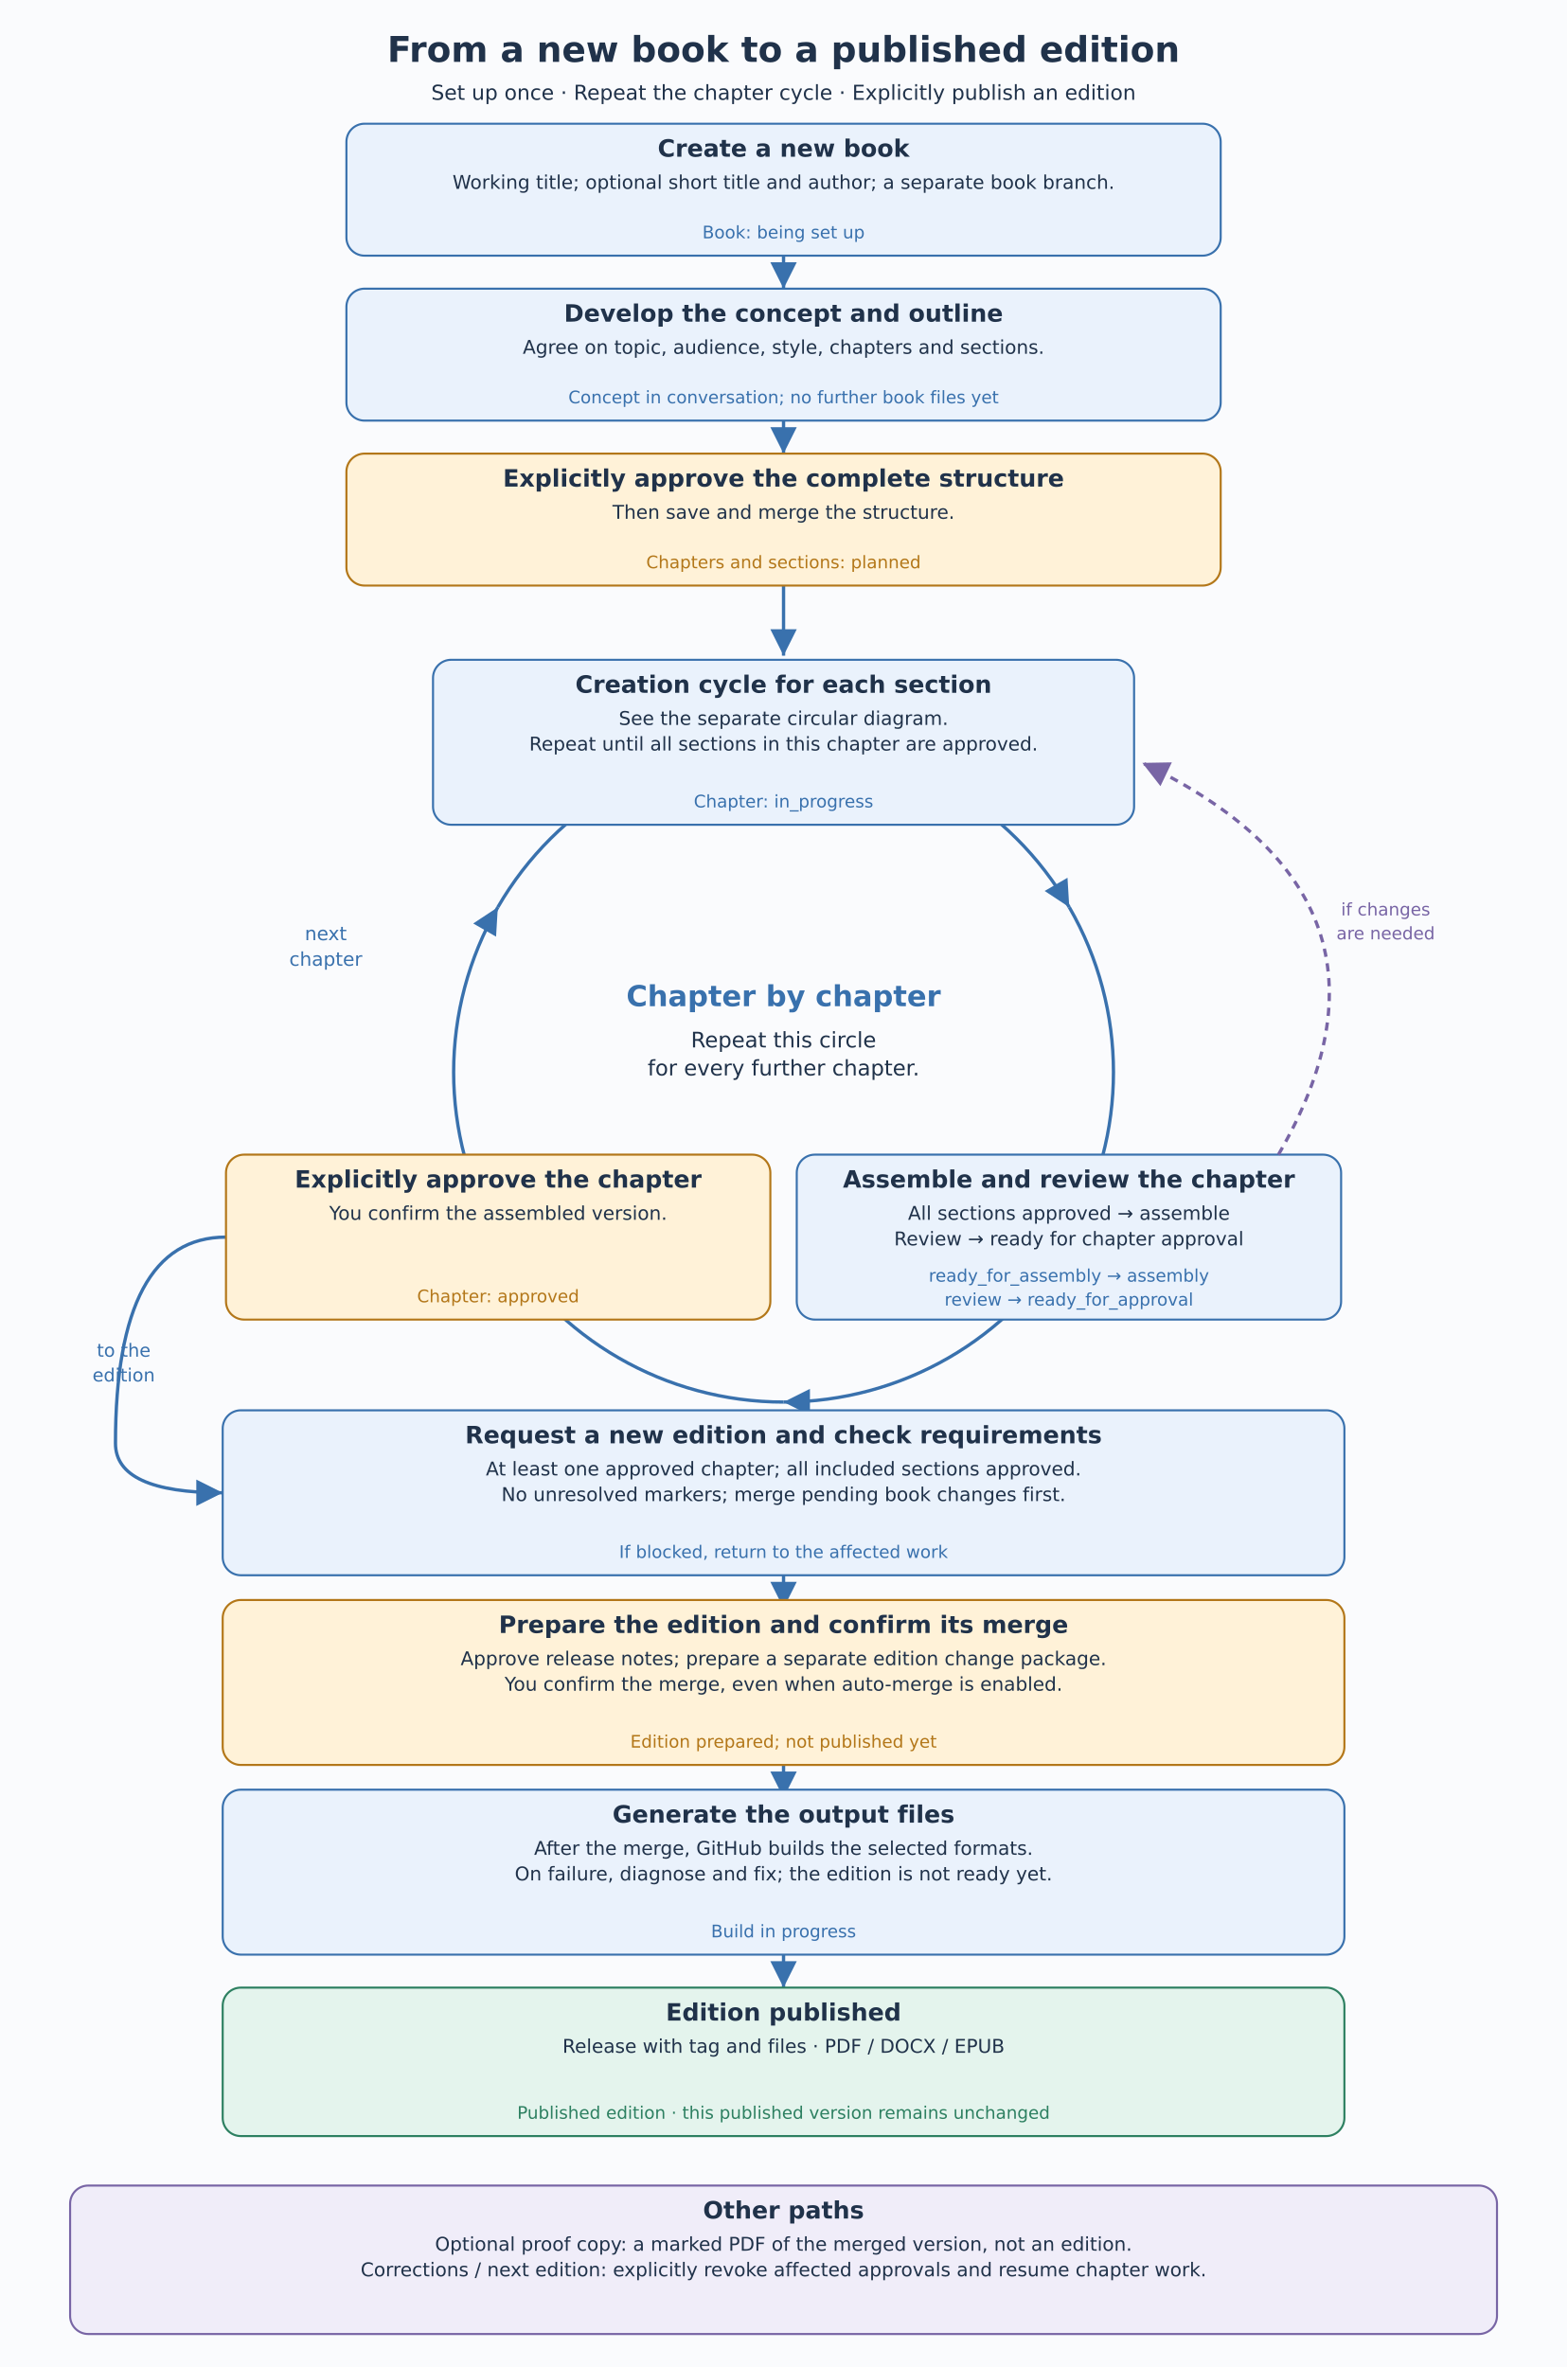
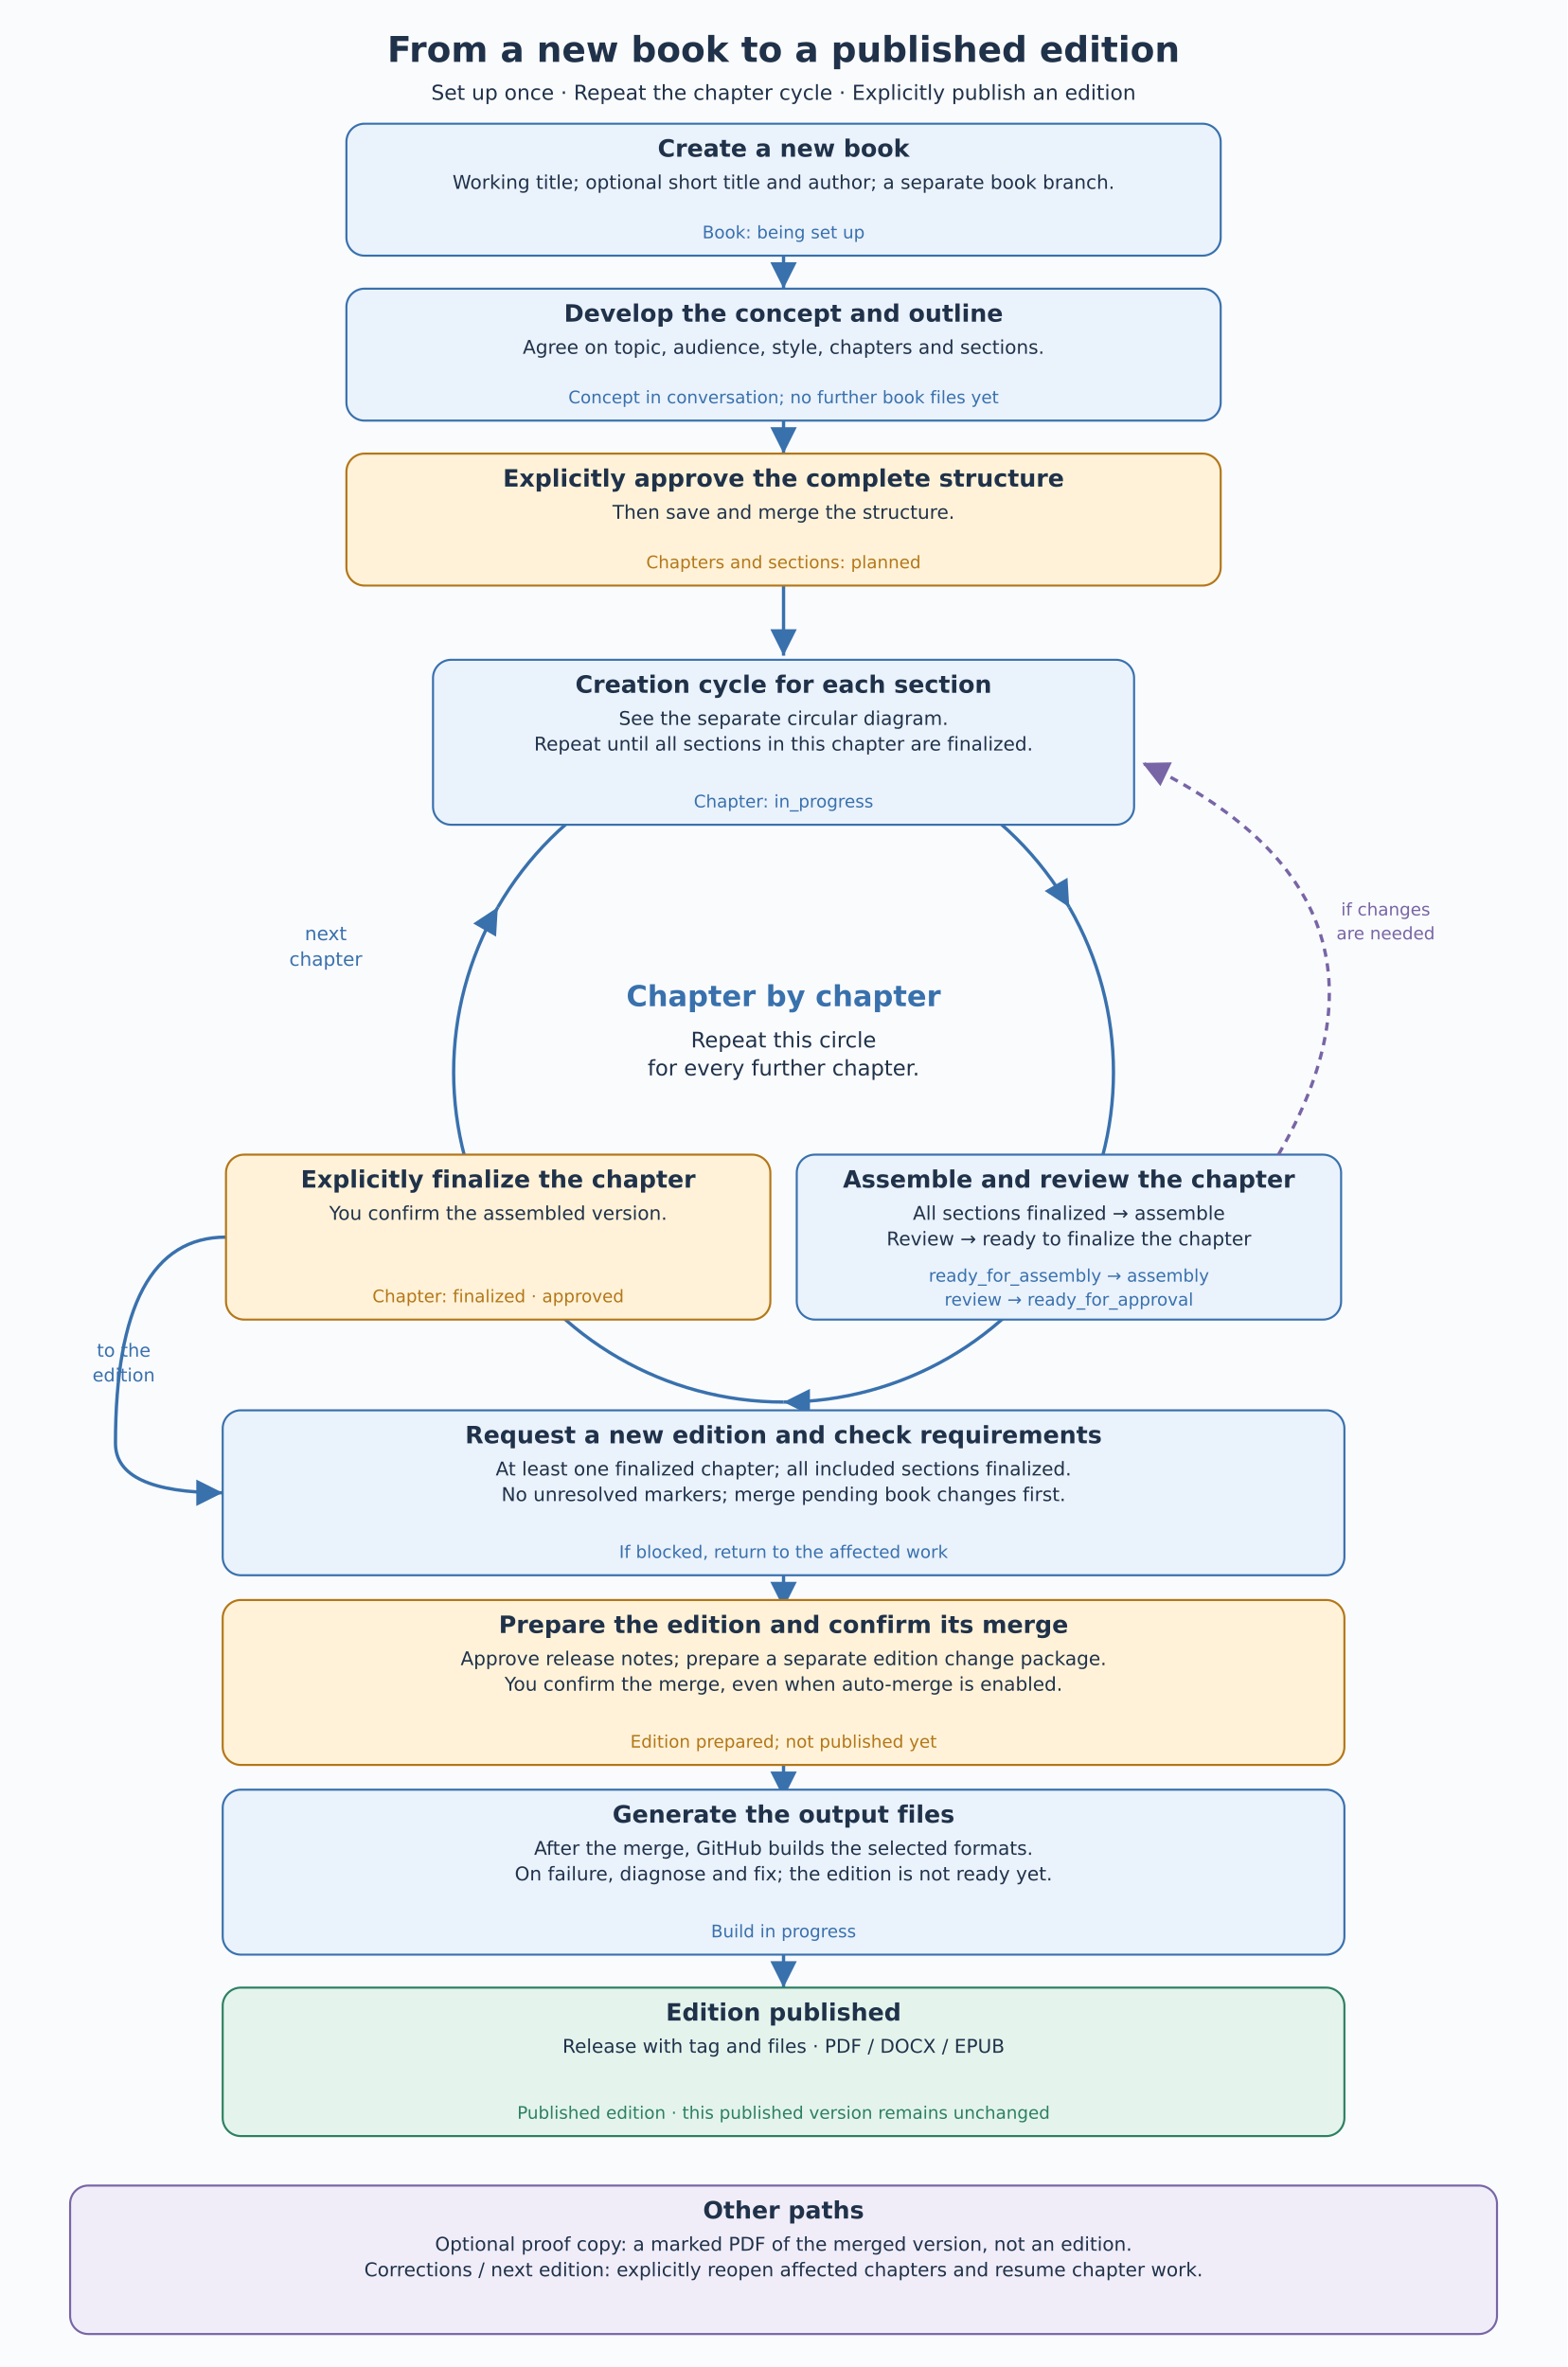
<svg xmlns="http://www.w3.org/2000/svg" width="1900" height="2870" viewBox="0 0 1900 2870">
  <defs>
    <marker id="blue" markerWidth="10" markerHeight="10" refX="8" refY="4" orient="auto">
      <path d="M0,0 L8,4 L0,8 Z" fill="#3971AD" />
    </marker>
    <marker id="purple" markerWidth="10" markerHeight="10" refX="8" refY="4" orient="auto">
      <path d="M0,0 L8,4 L0,8 Z" fill="#7865A5" />
    </marker>
  </defs>
  <rect width="1900" height="2870" fill="#FAFBFD" />
  <g font-family="DejaVu Sans, sans-serif">
    <text x="950" y="75" text-anchor="middle" font-size="43" fill="#20324A" font-weight="700">From a new book to a published edition</text>
    <text x="950" y="121" text-anchor="middle" font-size="25" fill="#20324A" font-weight="400">Set up once · Repeat the chapter cycle · Explicitly publish an edition</text>
    <path d="M 950 310 L 950 350" fill="none" stroke="#3971AD" stroke-width="4" stroke-dasharray="none" marker-end="url(#blue)" />
    <path d="M 950 510 L 950 550" fill="none" stroke="#3971AD" stroke-width="4" stroke-dasharray="none" marker-end="url(#blue)" />
    <path d="M 950 710 L 950 795" fill="none" stroke="#3971AD" stroke-width="4" stroke-dasharray="none" marker-end="url(#blue)" />
    <rect x="420.0" y="150.0" width="1060" height="160" rx="22" fill="#EAF2FC" stroke="#3971AD" stroke-width="2.5" />
    <text x="950" y="190.0" text-anchor="middle" font-size="29" fill="#20324A" font-weight="700">Create a new book</text>
    <text x="950" y="229.0" text-anchor="middle" font-size="23" fill="#20324A" font-weight="400">Working title; optional short title and author; a separate book branch.</text>
    <text x="950" y="289.0" text-anchor="middle" font-size="21" fill="#3971AD" font-weight="400">Book: being set up</text>
    <rect x="420.0" y="350.0" width="1060" height="160" rx="22" fill="#EAF2FC" stroke="#3971AD" stroke-width="2.5" />
    <text x="950" y="390.0" text-anchor="middle" font-size="29" fill="#20324A" font-weight="700">Develop the concept and outline</text>
    <text x="950" y="429.0" text-anchor="middle" font-size="23" fill="#20324A" font-weight="400">Agree on topic, audience, style, chapters and sections.</text>
    <text x="950" y="489.0" text-anchor="middle" font-size="21" fill="#3971AD" font-weight="400">Concept in conversation; no further book files yet</text>
    <rect x="420.0" y="550.0" width="1060" height="160" rx="22" fill="#FFF2D8" stroke="#B37719" stroke-width="2.5" />
    <text x="950" y="590.0" text-anchor="middle" font-size="29" fill="#20324A" font-weight="700">Explicitly approve the complete structure</text>
    <text x="950" y="629.0" text-anchor="middle" font-size="23" fill="#20324A" font-weight="400">Then save and merge the structure.</text>
    <text x="950" y="689.0" text-anchor="middle" font-size="21" fill="#B37719" font-weight="400">Chapters and sections: planned</text>
    <path d="M 950.0 900.0 A 400 400 0 0 1 1296.41 1100.0" fill="none" stroke="#3971AD" stroke-width="4" stroke-dasharray="none" marker-end="url(#blue)" />
    <path d="M 1296.41 1100.0 A 400 400 0 0 1 1296.41 1500.0" fill="none" stroke="#3971AD" stroke-width="4" />
    <path d="M 1296.41 1500.0 A 400 400 0 0 1 950.0 1700.0" fill="none" stroke="#3971AD" stroke-width="4" stroke-dasharray="none" marker-end="url(#blue)" />
    <path d="M 950.0 1700.0 A 400 400 0 0 1 603.59 1500.0" fill="none" stroke="#3971AD" stroke-width="4" />
    <path d="M 603.59 1500.0 A 400 400 0 0 1 603.59 1100.0" fill="none" stroke="#3971AD" stroke-width="4" stroke-dasharray="none" marker-end="url(#blue)" />
    <path d="M 603.59 1100.0 A 400 400 0 0 1 950 900.0" fill="none" stroke="#3971AD" stroke-width="4" />
    <path d="M 274 1500 Q 140 1500 140 1750 Q 140 1810 270 1810" fill="none" stroke="#3971AD" stroke-width="4" stroke-dasharray="none" marker-end="url(#blue)" />
    <text x="950" y="1220" text-anchor="middle" font-size="35" fill="#3971AD" font-weight="700">Chapter by chapter</text>
    <text x="950" y="1270" text-anchor="middle" font-size="26" fill="#20324A" font-weight="400">Repeat this circle</text>
    <text x="950" y="1304" text-anchor="middle" font-size="26" fill="#20324A" font-weight="400">for every further chapter.</text>
    <text x="395" y="1140" text-anchor="middle" font-size="23" fill="#3971AD" font-weight="400">next</text>
    <text x="395" y="1171" text-anchor="middle" font-size="23" fill="#3971AD" font-weight="400">chapter</text>
    <text x="150" y="1645" text-anchor="middle" font-size="22" fill="#3971AD" font-weight="400">to the</text>
    <text x="150" y="1675" text-anchor="middle" font-size="22" fill="#3971AD" font-weight="400">edition</text>
    <rect x="525.0" y="800.0" width="850" height="200" rx="22" fill="#EAF2FC" stroke="#3971AD" stroke-width="2.5" />
    <text x="950" y="840.0" text-anchor="middle" font-size="29" fill="#20324A" font-weight="700">Creation cycle for each section</text>
    <text x="950" y="879.0" text-anchor="middle" font-size="23" fill="#20324A" font-weight="400">See the separate circular diagram.</text>
-     <text x="950" y="910.0" text-anchor="middle" font-size="23" fill="#20324A" font-weight="400">Repeat until all sections in this chapter are approved.</text>
+     <text x="950" y="910.0" text-anchor="middle" font-size="23" fill="#20324A" font-weight="400">Repeat until all sections in this chapter are finalized.</text>
    <text x="950" y="979.0" text-anchor="middle" font-size="21" fill="#3971AD" font-weight="400">Chapter: in_progress</text>
    <rect x="966.0" y="1400.0" width="660" height="200" rx="22" fill="#EAF2FC" stroke="#3971AD" stroke-width="2.5" />
    <text x="1296" y="1440.0" text-anchor="middle" font-size="29" fill="#20324A" font-weight="700">Assemble and review the chapter</text>
-     <text x="1296" y="1479.0" text-anchor="middle" font-size="23" fill="#20324A" font-weight="400">All sections approved → assemble</text>
-     <text x="1296" y="1510.0" text-anchor="middle" font-size="23" fill="#20324A" font-weight="400">Review → ready for chapter approval</text>
+     <text x="1296" y="1479.0" text-anchor="middle" font-size="23" fill="#20324A" font-weight="400">All sections finalized → assemble</text>
+     <text x="1296" y="1510.0" text-anchor="middle" font-size="23" fill="#20324A" font-weight="400">Review → ready to finalize the chapter</text>
    <text x="1296" y="1554.0" text-anchor="middle" font-size="21" fill="#3971AD" font-weight="400">ready_for_assembly → assembly</text>
    <text x="1296" y="1583.0" text-anchor="middle" font-size="21" fill="#3971AD" font-weight="400">review → ready_for_approval</text>
    <rect x="274.0" y="1400.0" width="660" height="200" rx="22" fill="#FFF2D8" stroke="#B37719" stroke-width="2.5" />
-     <text x="604" y="1440.0" text-anchor="middle" font-size="29" fill="#20324A" font-weight="700">Explicitly approve the chapter</text>
+     <text x="604" y="1440.0" text-anchor="middle" font-size="29" fill="#20324A" font-weight="700">Explicitly finalize the chapter</text>
    <text x="604" y="1479.0" text-anchor="middle" font-size="23" fill="#20324A" font-weight="400">You confirm the assembled version.</text>
-     <text x="604" y="1579.0" text-anchor="middle" font-size="21" fill="#B37719" font-weight="400">Chapter: approved</text>
+     <text x="604" y="1579.0" text-anchor="middle" font-size="21" fill="#B37719" font-weight="400">Chapter: finalized · approved</text>
    <path d="M 1550 1400 Q 1730 1090 1385 925" fill="none" stroke="#7865A5" stroke-width="4" stroke-dasharray="10 8" marker-end="url(#purple)" />
    <text x="1680" y="1110" text-anchor="middle" font-size="21" fill="#7865A5" font-weight="400">if changes</text>
    <text x="1680" y="1139" text-anchor="middle" font-size="21" fill="#7865A5" font-weight="400">are needed</text>
    <path d="M 950 1910 L 950 1950" fill="none" stroke="#3971AD" stroke-width="4" stroke-dasharray="none" marker-end="url(#blue)" />
    <path d="M 950 2140 L 950 2180" fill="none" stroke="#3971AD" stroke-width="4" stroke-dasharray="none" marker-end="url(#blue)" />
    <path d="M 950 2370 L 950 2410" fill="none" stroke="#3971AD" stroke-width="4" stroke-dasharray="none" marker-end="url(#blue)" />
    <rect x="270.0" y="1710.0" width="1360" height="200" rx="22" fill="#EAF2FC" stroke="#3971AD" stroke-width="2.5" />
    <text x="950" y="1750.0" text-anchor="middle" font-size="29" fill="#20324A" font-weight="700">Request a new edition and check requirements</text>
-     <text x="950" y="1789.0" text-anchor="middle" font-size="23" fill="#20324A" font-weight="400">At least one approved chapter; all included sections approved.</text>
+     <text x="950" y="1789.0" text-anchor="middle" font-size="23" fill="#20324A" font-weight="400">At least one finalized chapter; all included sections finalized.</text>
    <text x="950" y="1820.0" text-anchor="middle" font-size="23" fill="#20324A" font-weight="400">No unresolved markers; merge pending book changes first.</text>
    <text x="950" y="1889.0" text-anchor="middle" font-size="21" fill="#3971AD" font-weight="400">If blocked, return to the affected work</text>
    <rect x="270.0" y="1940.0" width="1360" height="200" rx="22" fill="#FFF2D8" stroke="#B37719" stroke-width="2.5" />
    <text x="950" y="1980.0" text-anchor="middle" font-size="29" fill="#20324A" font-weight="700">Prepare the edition and confirm its merge</text>
    <text x="950" y="2019.0" text-anchor="middle" font-size="23" fill="#20324A" font-weight="400">Approve release notes; prepare a separate edition change package.</text>
    <text x="950" y="2050.0" text-anchor="middle" font-size="23" fill="#20324A" font-weight="400">You confirm the merge, even when auto-merge is enabled.</text>
    <text x="950" y="2119.0" text-anchor="middle" font-size="21" fill="#B37719" font-weight="400">Edition prepared; not published yet</text>
    <rect x="270.0" y="2170.0" width="1360" height="200" rx="22" fill="#EAF2FC" stroke="#3971AD" stroke-width="2.5" />
    <text x="950" y="2210.0" text-anchor="middle" font-size="29" fill="#20324A" font-weight="700">Generate the output files</text>
    <text x="950" y="2249.0" text-anchor="middle" font-size="23" fill="#20324A" font-weight="400">After the merge, GitHub builds the selected formats.</text>
    <text x="950" y="2280.0" text-anchor="middle" font-size="23" fill="#20324A" font-weight="400">On failure, diagnose and fix; the edition is not ready yet.</text>
    <text x="950" y="2349.0" text-anchor="middle" font-size="21" fill="#3971AD" font-weight="400">Build in progress</text>
    <rect x="270.0" y="2410.0" width="1360" height="180" rx="22" fill="#E4F4ED" stroke="#2D8061" stroke-width="2.5" />
    <text x="950" y="2450.0" text-anchor="middle" font-size="29" fill="#20324A" font-weight="700">Edition published</text>
    <text x="950" y="2489.0" text-anchor="middle" font-size="23" fill="#20324A" font-weight="400">Release with tag and files · PDF / DOCX / EPUB</text>
    <text x="950" y="2569.0" text-anchor="middle" font-size="21" fill="#2D8061" font-weight="400">Published edition · this published version remains unchanged</text>
    <rect x="85.0" y="2650.0" width="1730" height="180" rx="22" fill="#F0EDF9" stroke="#7865A5" stroke-width="2.5" />
    <text x="950" y="2690.0" text-anchor="middle" font-size="29" fill="#20324A" font-weight="700">Other paths</text>
    <text x="950" y="2729.0" text-anchor="middle" font-size="23" fill="#20324A" font-weight="400">Optional proof copy: a marked PDF of the merged version, not an edition.</text>
-     <text x="950" y="2760.0" text-anchor="middle" font-size="23" fill="#20324A" font-weight="400">Corrections / next edition: explicitly revoke affected approvals and resume chapter work.</text>
+     <text x="950" y="2760.0" text-anchor="middle" font-size="23" fill="#20324A" font-weight="400">Corrections / next edition: explicitly reopen affected chapters and resume chapter work.</text>
  </g>
</svg>
